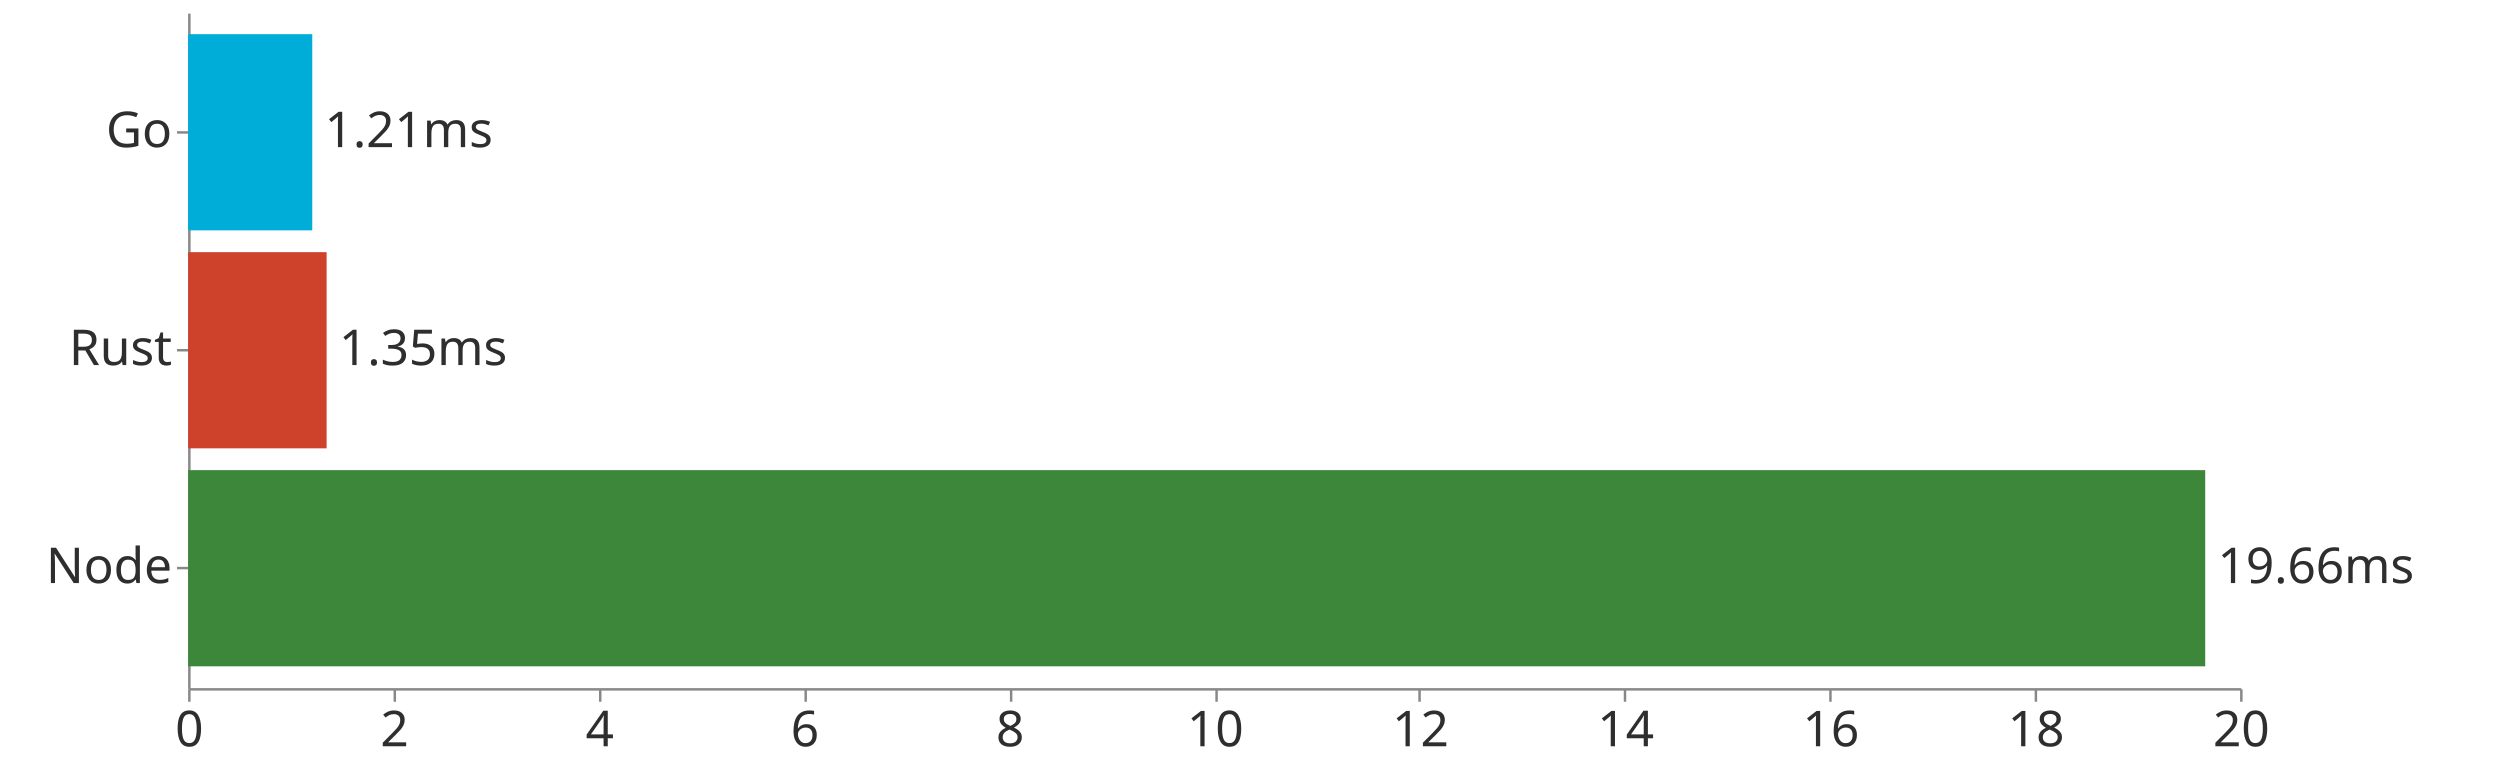
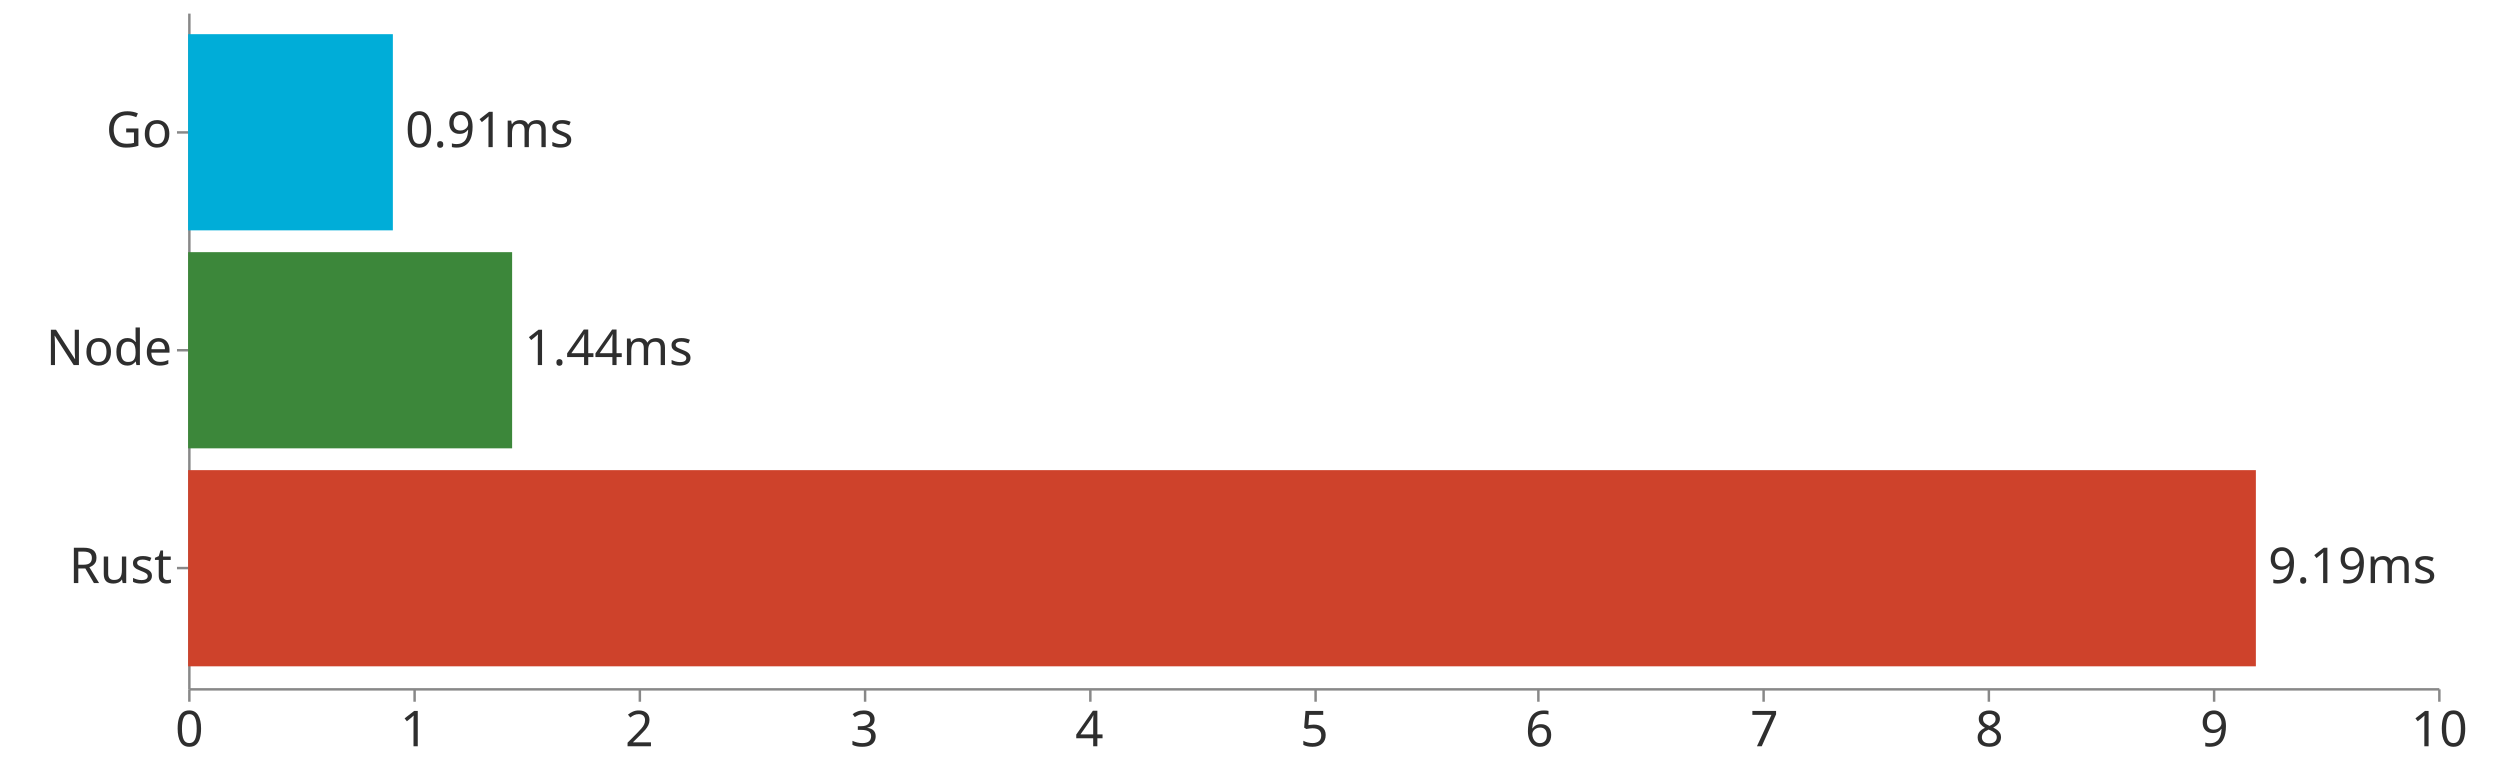
<svg xmlns="http://www.w3.org/2000/svg" version="1.1" class="marks" width="1010" height="310" viewBox="0 0 1010 310">
  <g fill="none" stroke-miterlimit="10" transform="translate(76,5)">
    <g class="mark-group role-frame root" role="graphics-object" aria-roledescription="group mark container">
      <g transform="translate(0,0)">
-         <path class="background" aria-hidden="true" d="M0,0h829v273h-829Z" />
+         <path class="background" aria-hidden="true" d="M0,0h909v273h-909Z" />
        <g>
-           <g class="mark-group role-axis" role="graphics-symbol" aria-roledescription="axis" aria-label="X-axis for a linear scale with values from 0 to 20">
+           <g class="mark-group role-axis" role="graphics-symbol" aria-roledescription="axis" aria-label="X-axis for a linear scale with values from 0 to 10">
            <g transform="translate(0.5,273.5)">
              <path class="background" aria-hidden="true" d="M0,0h0v0h0Z" pointer-events="none" />
              <g>
                <g class="mark-rule role-axis-tick" pointer-events="none">
                  <line transform="translate(0,0)" x2="0" y2="5" stroke="#888" stroke-width="1" opacity="1" />
-                   <line transform="translate(83,0)" x2="0" y2="5" stroke="#888" stroke-width="1" opacity="1" />
-                   <line transform="translate(166,0)" x2="0" y2="5" stroke="#888" stroke-width="1" opacity="1" />
-                   <line transform="translate(249,0)" x2="0" y2="5" stroke="#888" stroke-width="1" opacity="1" />
-                   <line transform="translate(332,0)" x2="0" y2="5" stroke="#888" stroke-width="1" opacity="1" />
-                   <line transform="translate(415,0)" x2="0" y2="5" stroke="#888" stroke-width="1" opacity="1" />
-                   <line transform="translate(497,0)" x2="0" y2="5" stroke="#888" stroke-width="1" opacity="1" />
-                   <line transform="translate(580,0)" x2="0" y2="5" stroke="#888" stroke-width="1" opacity="1" />
-                   <line transform="translate(663,0)" x2="0" y2="5" stroke="#888" stroke-width="1" opacity="1" />
-                   <line transform="translate(746,0)" x2="0" y2="5" stroke="#888" stroke-width="1" opacity="1" />
-                   <line transform="translate(829,0)" x2="0" y2="5" stroke="#888" stroke-width="1" opacity="1" />
+                   <line transform="translate(91,0)" x2="0" y2="5" stroke="#888" stroke-width="1" opacity="1" />
+                   <line transform="translate(182,0)" x2="0" y2="5" stroke="#888" stroke-width="1" opacity="1" />
+                   <line transform="translate(273,0)" x2="0" y2="5" stroke="#888" stroke-width="1" opacity="1" />
+                   <line transform="translate(364,0)" x2="0" y2="5" stroke="#888" stroke-width="1" opacity="1" />
+                   <line transform="translate(455,0)" x2="0" y2="5" stroke="#888" stroke-width="1" opacity="1" />
+                   <line transform="translate(545,0)" x2="0" y2="5" stroke="#888" stroke-width="1" opacity="1" />
+                   <line transform="translate(636,0)" x2="0" y2="5" stroke="#888" stroke-width="1" opacity="1" />
+                   <line transform="translate(727,0)" x2="0" y2="5" stroke="#888" stroke-width="1" opacity="1" />
+                   <line transform="translate(818,0)" x2="0" y2="5" stroke="#888" stroke-width="1" opacity="1" />
+                   <line transform="translate(909,0)" x2="0" y2="5" stroke="#888" stroke-width="1" opacity="1" />
                </g>
                <g class="mark-text role-axis-label" pointer-events="none">
                  <text text-anchor="middle" transform="translate(0,23)" font-family="sans-serif" font-size="20px" fill="#2e2e2e" opacity="1">0</text>
-                   <text text-anchor="middle" transform="translate(82.9,23)" font-family="sans-serif" font-size="20px" fill="#2e2e2e" opacity="1">2</text>
-                   <text text-anchor="middle" transform="translate(165.8,23)" font-family="sans-serif" font-size="20px" fill="#2e2e2e" opacity="1">4</text>
-                   <text text-anchor="middle" transform="translate(248.7,23)" font-family="sans-serif" font-size="20px" fill="#2e2e2e" opacity="1">6</text>
-                   <text text-anchor="middle" transform="translate(331.6,23)" font-family="sans-serif" font-size="20px" fill="#2e2e2e" opacity="1">8</text>
-                   <text text-anchor="middle" transform="translate(414.5,23)" font-family="sans-serif" font-size="20px" fill="#2e2e2e" opacity="1">10</text>
-                   <text text-anchor="middle" transform="translate(497.4,23)" font-family="sans-serif" font-size="20px" fill="#2e2e2e" opacity="1">12</text>
-                   <text text-anchor="middle" transform="translate(580.3,23)" font-family="sans-serif" font-size="20px" fill="#2e2e2e" opacity="1">14</text>
-                   <text text-anchor="middle" transform="translate(663.2,23)" font-family="sans-serif" font-size="20px" fill="#2e2e2e" opacity="1">16</text>
-                   <text text-anchor="middle" transform="translate(746.1,23)" font-family="sans-serif" font-size="20px" fill="#2e2e2e" opacity="1">18</text>
-                   <text text-anchor="middle" transform="translate(829,23)" font-family="sans-serif" font-size="20px" fill="#2e2e2e" opacity="1">20</text>
+                   <text text-anchor="middle" transform="translate(90.9,23)" font-family="sans-serif" font-size="20px" fill="#2e2e2e" opacity="1">1</text>
+                   <text text-anchor="middle" transform="translate(181.8,23)" font-family="sans-serif" font-size="20px" fill="#2e2e2e" opacity="1">2</text>
+                   <text text-anchor="middle" transform="translate(272.7,23)" font-family="sans-serif" font-size="20px" fill="#2e2e2e" opacity="1">3</text>
+                   <text text-anchor="middle" transform="translate(363.6,23)" font-family="sans-serif" font-size="20px" fill="#2e2e2e" opacity="1">4</text>
+                   <text text-anchor="middle" transform="translate(454.5,23)" font-family="sans-serif" font-size="20px" fill="#2e2e2e" opacity="1">5</text>
+                   <text text-anchor="middle" transform="translate(545.4,23)" font-family="sans-serif" font-size="20px" fill="#2e2e2e" opacity="1">6</text>
+                   <text text-anchor="middle" transform="translate(636.3,23)" font-family="sans-serif" font-size="20px" fill="#2e2e2e" opacity="1">7</text>
+                   <text text-anchor="middle" transform="translate(727.2,23)" font-family="sans-serif" font-size="20px" fill="#2e2e2e" opacity="1">8</text>
+                   <text text-anchor="middle" transform="translate(818.1,23)" font-family="sans-serif" font-size="20px" fill="#2e2e2e" opacity="1">9</text>
+                   <text text-anchor="middle" transform="translate(909,23)" font-family="sans-serif" font-size="20px" fill="#2e2e2e" opacity="1">10</text>
                </g>
                <g class="mark-rule role-axis-domain" pointer-events="none">
-                   <line transform="translate(0,0)" x2="829" y2="0" stroke="#888" stroke-width="1" opacity="1" />
+                   <line transform="translate(0,0)" x2="909" y2="0" stroke="#888" stroke-width="1" opacity="1" />
                </g>
              </g>
              <path class="foreground" aria-hidden="true" d="" pointer-events="none" display="none" />
            </g>
          </g>
-           <g class="mark-group role-axis" role="graphics-symbol" aria-roledescription="axis" aria-label="Y-axis for a discrete scale with 3 values: Go, Rust, Node">
+           <g class="mark-group role-axis" role="graphics-symbol" aria-roledescription="axis" aria-label="Y-axis for a discrete scale with 3 values: Go, Node, Rust">
            <g transform="translate(0.5,0.5)">
              <path class="background" aria-hidden="true" d="M0,0h0v0h0Z" pointer-events="none" />
              <g>
                <g class="mark-rule role-axis-tick" pointer-events="none">
                  <line transform="translate(0,48)" x2="-5" y2="0" stroke="#888" stroke-width="1" opacity="1" />
                  <line transform="translate(0,136)" x2="-5" y2="0" stroke="#888" stroke-width="1" opacity="1" />
                  <line transform="translate(0,224)" x2="-5" y2="0" stroke="#888" stroke-width="1" opacity="1" />
                </g>
                <g class="mark-text role-axis-label" pointer-events="none">
                  <text text-anchor="end" transform="translate(-7,53.93548)" font-family="sans-serif" font-size="20px" fill="#2e2e2e" opacity="1">Go</text>
-                   <text text-anchor="end" transform="translate(-7,142)" font-family="sans-serif" font-size="20px" fill="#2e2e2e" opacity="1">Rust</text>
-                   <text text-anchor="end" transform="translate(-7,230.0645)" font-family="sans-serif" font-size="20px" fill="#2e2e2e" opacity="1">Node</text>
+                   <text text-anchor="end" transform="translate(-7,142)" font-family="sans-serif" font-size="20px" fill="#2e2e2e" opacity="1">Node</text>
+                   <text text-anchor="end" transform="translate(-7,230.0645)" font-family="sans-serif" font-size="20px" fill="#2e2e2e" opacity="1">Rust</text>
                </g>
                <g class="mark-rule role-axis-domain" pointer-events="none">
                  <line transform="translate(0,0)" x2="0" y2="273" stroke="#888" stroke-width="1" opacity="1" />
                </g>
              </g>
              <path class="foreground" aria-hidden="true" d="" pointer-events="none" display="none" />
            </g>
          </g>
          <g class="mark-rect role-mark" role="graphics-symbol" aria-roledescription="rect mark container">
-             <path d="M0,96.871h55.958v79.258h-55.958Z" fill="#CE422B" />
-             <path d="M0,8.806h50.154v79.258h-50.154Z" fill="#00ADD8" />
-             <path d="M0,184.935h814.907v79.258h-814.907Z" fill="#3c873a" />
+             <path d="M0,184.935h835.371v79.258h-835.371Z" fill="#CE422B" />
+             <path d="M0,8.806h82.719v79.258h-82.719Z" fill="#00ADD8" />
+             <path d="M0,96.871h130.896v79.258h-130.896Z" fill="#3c873a" />
          </g>
          <g class="mark-text role-mark" role="graphics-object" aria-roledescription="text mark container">
-             <text text-anchor="start" transform="translate(60.9575,142.5)" font-family="sans-serif" font-size="20px" fill="#2e2e2e">1.35ms</text>
-             <text text-anchor="start" transform="translate(55.1545,54.43548)" font-family="sans-serif" font-size="20px" fill="#2e2e2e">1.21ms</text>
-             <text text-anchor="start" transform="translate(819.907,230.5645)" font-family="sans-serif" font-size="20px" fill="#2e2e2e">19.66ms</text>
+             <text text-anchor="start" transform="translate(840.371,230.5645)" font-family="sans-serif" font-size="20px" fill="#2e2e2e">9.19ms</text>
+             <text text-anchor="start" transform="translate(87.719,54.43548)" font-family="sans-serif" font-size="20px" fill="#2e2e2e">0.91ms</text>
+             <text text-anchor="start" transform="translate(135.896,142.5)" font-family="sans-serif" font-size="20px" fill="#2e2e2e">1.44ms</text>
          </g>
        </g>
        <path class="foreground" aria-hidden="true" d="" display="none" />
      </g>
    </g>
  </g>
</svg>
